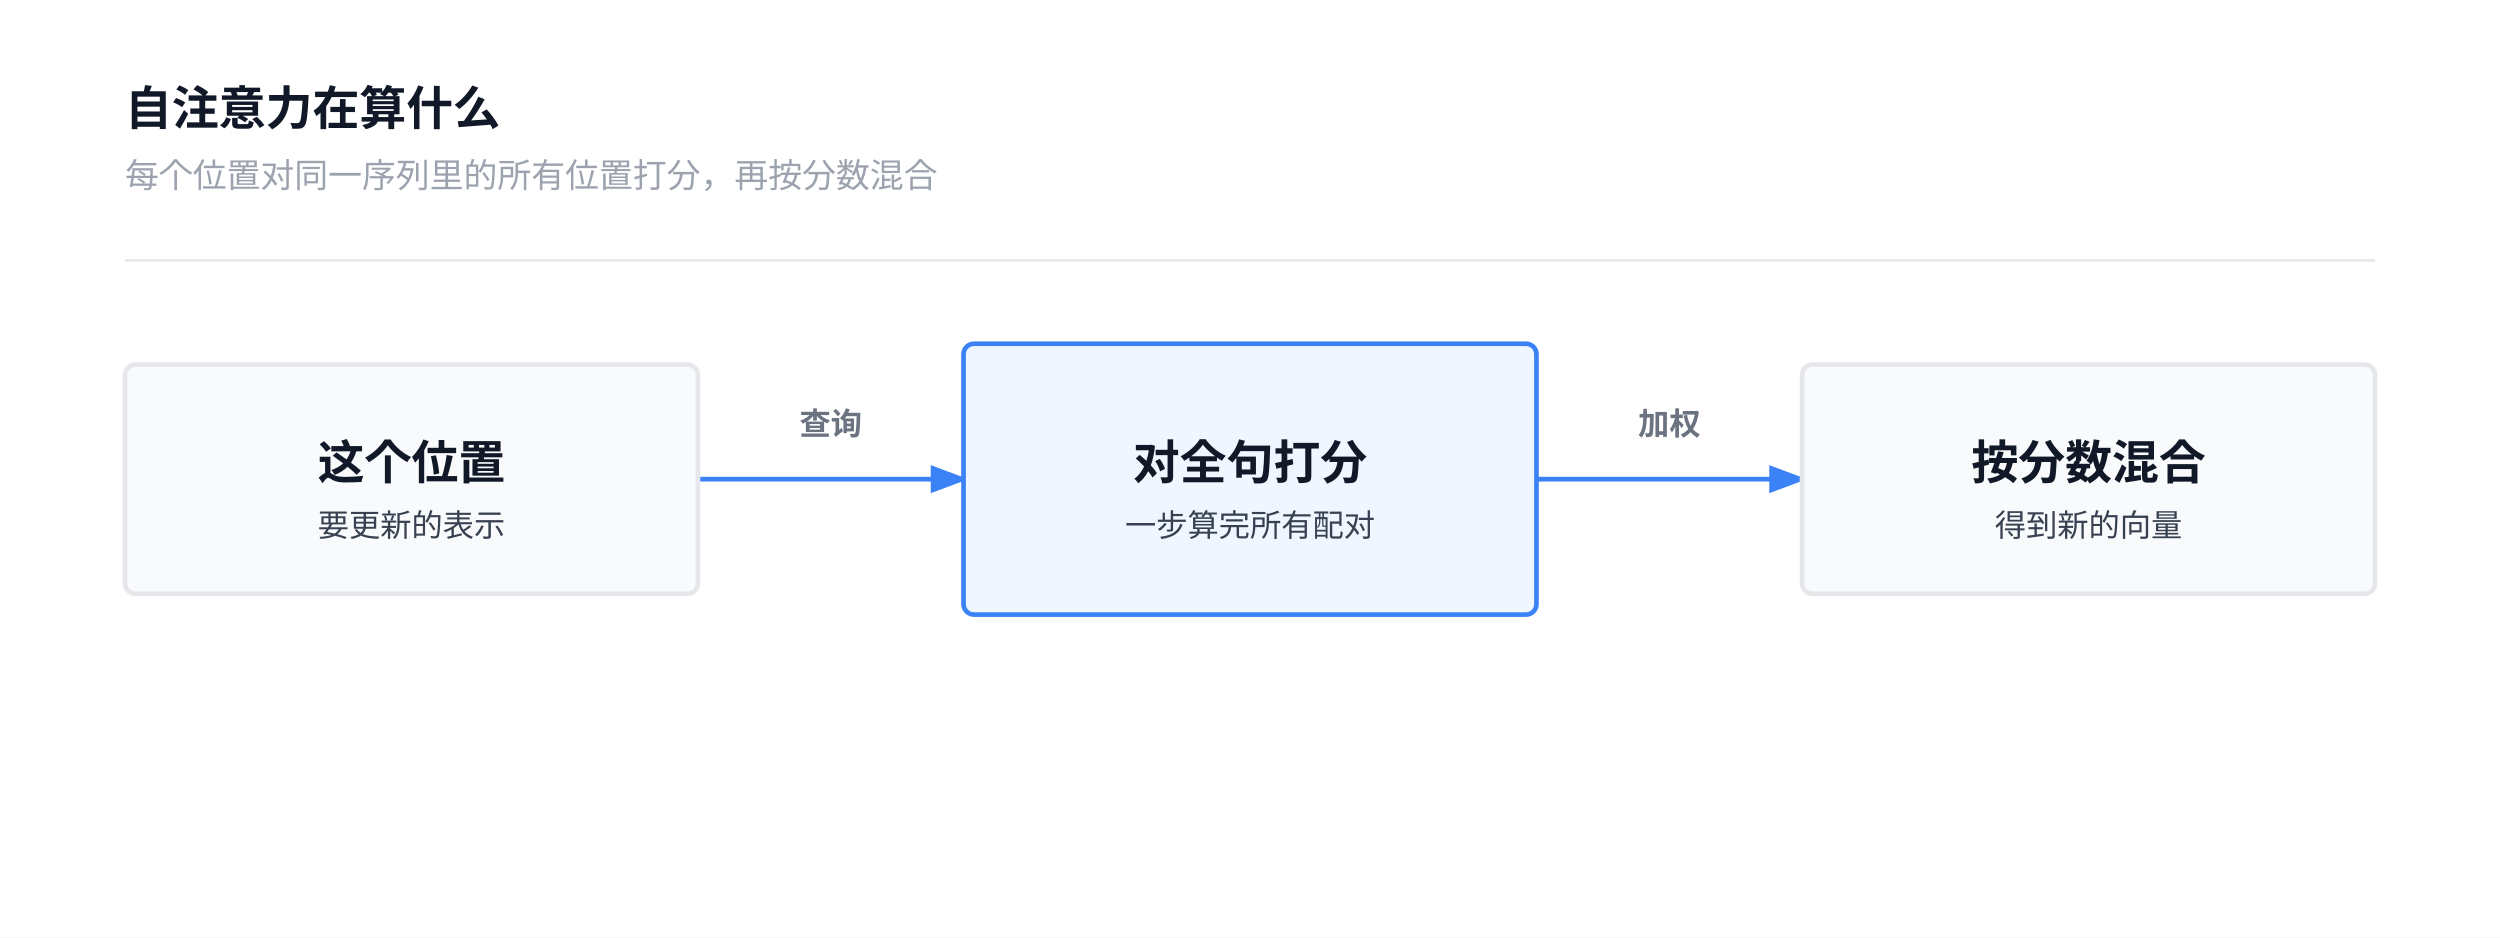
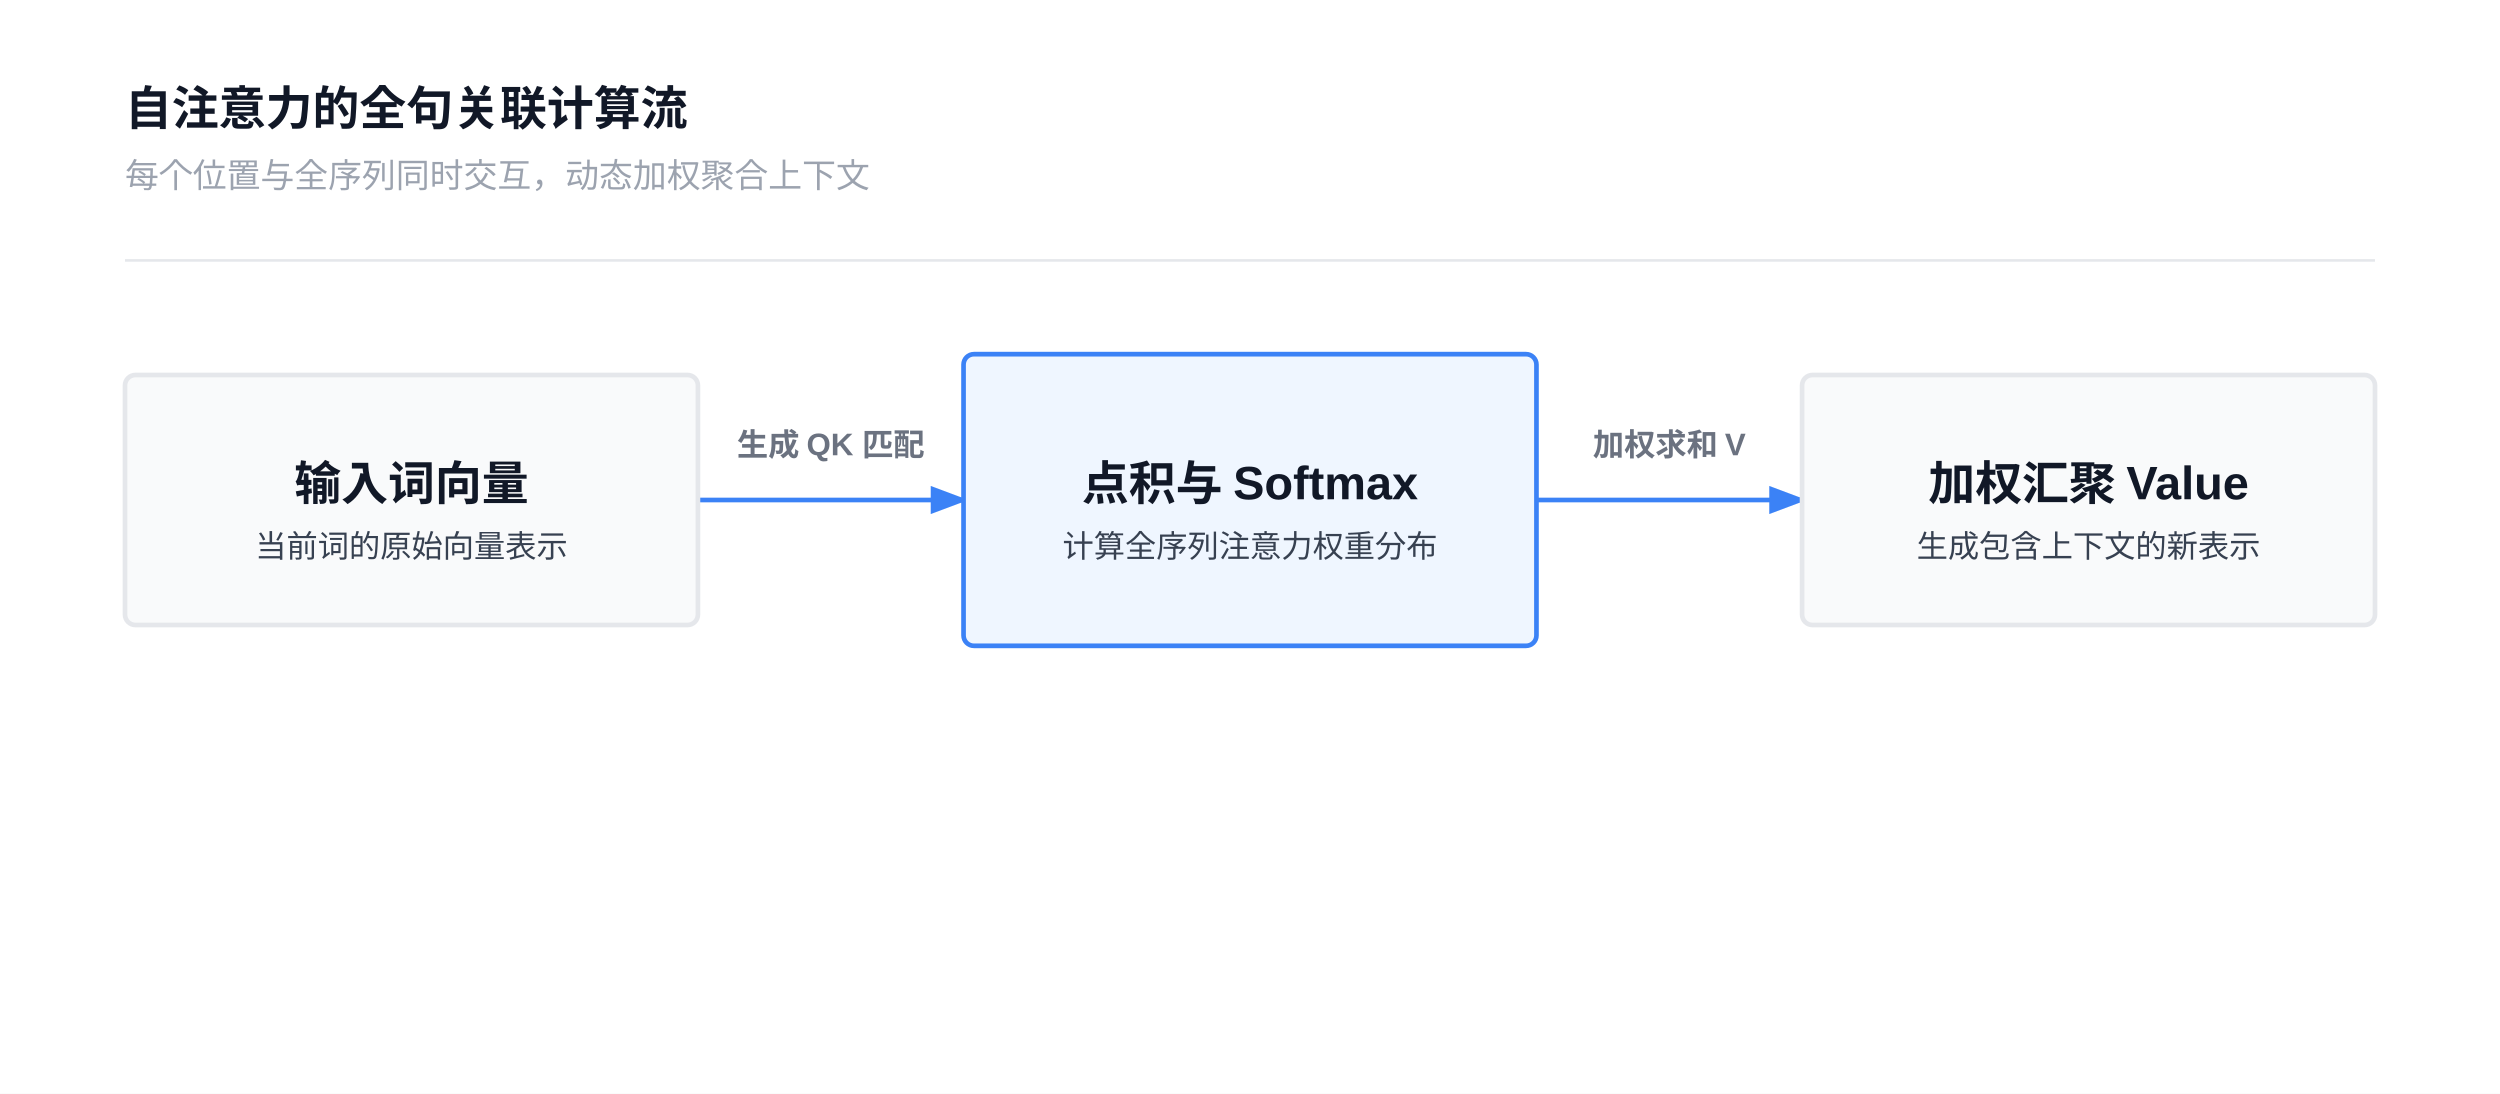
- <svg xmlns="http://www.w3.org/2000/svg" viewBox="0 0 960 360" width="960" height="360" data-generator="fireworks-tech-graph" data-schema-version="1" data-text-metrics="heuristic-v1" data-style-id="4" data-visual-theme="Notion Clean" data-diagram-type="flowchart" data-motion-scene="" data-semantic-profile="generic" data-semantic-valid="true" data-quality-profile="showcase" data-max-bends-per-edge="2" data-max-total-bends="8" data-max-route-stretch="1.35" data-max-bridged-crossings="0" data-min-node-gap="40.0" data-min-container-gutter="20.0" data-min-label-clearance="4.0" data-min-segment-length="16.0">
+ <svg xmlns="http://www.w3.org/2000/svg" viewBox="0 0 960 420" width="960" height="420" data-generator="fireworks-tech-graph" data-schema-version="1" data-text-metrics="heuristic-v1" data-style-id="4" data-visual-theme="Notion Clean" data-diagram-type="flowchart" data-motion-scene="" data-semantic-profile="generic" data-semantic-valid="true" data-quality-profile="showcase" data-max-bends-per-edge="2" data-max-total-bends="8" data-max-route-stretch="1.35" data-max-bridged-crossings="0" data-min-node-gap="40.0" data-min-container-gutter="20.0" data-min-label-clearance="4.0" data-min-segment-length="16.0">
  <defs>
    <marker id="arrowA" markerWidth="8" markerHeight="6" refX="7" refY="3" orient="auto">
      <polygon points="0 0, 8 3, 0 6" fill="#3b82f6" />
    </marker>
    <marker id="arrowB" markerWidth="8" markerHeight="6" refX="7" refY="3" orient="auto">
      <polygon points="0 0, 8 3, 0 6" fill="#3b82f6" />
    </marker>
    <marker id="arrowC" markerWidth="8" markerHeight="6" refX="7" refY="3" orient="auto">
      <polygon points="0 0, 8 3, 0 6" fill="#3b82f6" />
    </marker>
    <marker id="arrowE" markerWidth="8" markerHeight="6" refX="7" refY="3" orient="auto">
      <polygon points="0 0, 8 3, 0 6" fill="#3b82f6" />
    </marker>
    <marker id="arrowF" markerWidth="8" markerHeight="6" refX="7" refY="3" orient="auto">
      <polygon points="0 0, 8 3, 0 6" fill="#9ca3af" />
    </marker>
    <marker id="arrowG" markerWidth="8" markerHeight="6" refX="7" refY="3" orient="auto">
      <polygon points="0 0, 8 3, 0 6" fill="#9ca3af" />
    </marker>
    <marker id="arrowH" markerWidth="8" markerHeight="6" refX="7" refY="3" orient="auto">
      <polygon points="0 0, 8 3, 0 6" fill="#d1d5db" />
    </marker>
    <style>
    text { font-family: -apple-system, BlinkMacSystemFont, 'Segoe UI', 'Helvetica Neue', Arial, 'PingFang SC', 'Microsoft YaHei', 'Microsoft JhengHei', 'SimHei', sans-serif; }
    .title { font-size: 18px; font-weight: 700; fill: #111827; }
    .subtitle { font-size: 13px; font-weight: 500; fill: #9ca3af; }
    .section { font-size: 13px; font-weight: 700; fill: #9ca3af; letter-spacing: 1.4px; }
    .section-sub { font-size: 12px; font-weight: 500; fill: #d1d5db; }
    .node-title { font-weight: 700; fill: #111827; }
    .node-sub { font-size: 12px; font-weight: 500; fill: #374151; }
    .node-type { font-size: 11px; font-weight: 700; fill: #9ca3af; letter-spacing: 0.08em; }
    .arrow-label { font-size: 12px; font-weight: 600; fill: #6b7280; }
    .legend { font-size: 12px; font-weight: 500; fill: #6b7280; }
    .footnote { font-size: 12px; font-weight: 500; fill: #9ca3af; }
    .metric-label { font-size: 8.5px; font-weight: 700; fill: #9ca3af; text-transform: uppercase; }
    .metric-value { font-size: 9.5px; font-weight: 700; fill: #111827; }
    </style>
  </defs>
-   <rect data-graph-role="background" width="960.0" height="360.0" fill="#ffffff" />
-   <text x="48.0" y="48" text-anchor="start" class="title">自注意力在算什么</text>
-   <text x="48.0" y="72" text-anchor="start" class="subtitle">每个位置对同一序列里的所有位置打分，再按分数混合</text>
+   <rect data-graph-role="background" width="960.0" height="420.0" fill="#ffffff" />
+   <text x="48.0" y="48" text-anchor="start" class="title">自注意力的全句关联计算流</text>
+   <text x="48.0" y="72" text-anchor="start" class="subtitle">每个位置与全序列同时交互，动态加权聚合上下文</text>
  <line x1="48" y1="100" x2="912.0" y2="100" stroke="#e5e7eb" stroke-width="1" />
-   <path id="to-score" data-graph-role="edge" data-edge-id="to-score" data-source="here" data-target="score" data-edge-kind="flow" data-topic-id="" data-flow="control" data-motion-role="" data-motion-stage="" data-motion-order="" data-protocol="" data-via="" data-critical-path-id="" data-critical-hop="" data-critical-hops="" data-critical="false" data-bends="0" data-route-stretch="1.0" data-bridges="" d="M 268,184 L 370,184" fill="none" stroke="#3b82f6" stroke-width="1.8" stroke-linecap="round" stroke-linejoin="round" marker-end="url(#arrowA)" />
-   <path id="to-mix" data-graph-role="edge" data-edge-id="to-mix" data-source="score" data-target="mix" data-edge-kind="flow" data-topic-id="" data-flow="control" data-motion-role="" data-motion-stage="" data-motion-order="" data-protocol="" data-via="" data-critical-path-id="" data-critical-hop="" data-critical-hops="" data-critical="false" data-bends="0" data-route-stretch="1.0" data-bridges="" d="M 590,184 L 692,184" fill="none" stroke="#3b82f6" stroke-width="1.8" stroke-linecap="round" stroke-linejoin="round" marker-end="url(#arrowA)" />
-   <g id="node-here" data-graph-role="node" data-node-id="here" data-semantic-role="rect" data-motion-role="" data-motion-stage="" data-motion-order="" data-parent="" data-deployment-id="" data-topic-id="" data-span-id="" data-station-order="" data-status="" data-start-ms="" data-duration-ms="" data-parent-span="" data-graph-bounds="48,140,268,228">
-     <rect x="48.0" y="140.0" width="220.0" height="88.0" rx="4.0" fill="#f9fafb" stroke="#e5e7eb" stroke-width="1.8" />
-     <text x="158.0" y="184.0" text-anchor="middle" class="node-title" font-size="18.0">这个位置</text>
-     <text x="158.0" y="206.0" text-anchor="middle" class="node-sub">要更新的表示</text>
+   <path id="to-score" data-graph-role="edge" data-edge-id="to-score" data-source="here" data-target="score" data-edge-kind="flow" data-topic-id="" data-flow="control" data-motion-role="" data-motion-stage="" data-motion-order="" data-protocol="" data-via="" data-critical-path-id="" data-critical-hop="" data-critical-hops="" data-critical="false" data-bends="0" data-route-stretch="1.0" data-bridges="" d="M 268,192 L 370,192" fill="none" stroke="#3b82f6" stroke-width="1.8" stroke-linecap="round" stroke-linejoin="round" marker-end="url(#arrowA)" />
+   <path id="to-mix" data-graph-role="edge" data-edge-id="to-mix" data-source="score" data-target="mix" data-edge-kind="flow" data-topic-id="" data-flow="control" data-motion-role="" data-motion-stage="" data-motion-order="" data-protocol="" data-via="" data-critical-path-id="" data-critical-hop="" data-critical-hops="" data-critical="false" data-bends="0" data-route-stretch="1.0" data-bridges="" d="M 590,192 L 692,192" fill="none" stroke="#3b82f6" stroke-width="1.8" stroke-linecap="round" stroke-linejoin="round" marker-end="url(#arrowA)" />
+   <g id="node-here" data-graph-role="node" data-node-id="here" data-semantic-role="rect" data-motion-role="" data-motion-stage="" data-motion-order="" data-parent="" data-deployment-id="" data-topic-id="" data-span-id="" data-station-order="" data-status="" data-start-ms="" data-duration-ms="" data-parent-span="" data-graph-bounds="48,144,268,240">
+     <rect x="48.0" y="144.0" width="220.0" height="96.0" rx="4.0" fill="#f9fafb" stroke="#e5e7eb" stroke-width="1.8" />
+     <text x="158.0" y="192.0" text-anchor="middle" class="node-title" font-size="18.0">输入词向量</text>
+     <text x="158.0" y="214.0" text-anchor="middle" class="node-sub">当前词的原始向量表示</text>
  </g>
-   <g id="node-score" data-graph-role="node" data-node-id="score" data-semantic-role="rect" data-motion-role="" data-motion-stage="" data-motion-order="" data-parent="" data-deployment-id="" data-topic-id="" data-span-id="" data-station-order="" data-status="" data-start-ms="" data-duration-ms="" data-parent-span="" data-graph-bounds="370,132,590,236">
-     <rect x="370.0" y="132.0" width="220.0" height="104.0" rx="4.0" fill="#eff6ff" stroke="#3b82f6" stroke-width="1.8" />
-     <text x="480.0" y="184.0" text-anchor="middle" class="node-title" font-size="18.0">对全句打分</text>
-     <text x="480.0" y="206.0" text-anchor="middle" class="node-sub">一步算完所有配对</text>
+   <g id="node-score" data-graph-role="node" data-node-id="score" data-semantic-role="rect" data-motion-role="" data-motion-stage="" data-motion-order="" data-parent="" data-deployment-id="" data-topic-id="" data-span-id="" data-station-order="" data-status="" data-start-ms="" data-duration-ms="" data-parent-span="" data-graph-bounds="370,136,590,248">
+     <rect x="370.0" y="136.0" width="220.0" height="112.0" rx="4.0" fill="#eff6ff" stroke="#3b82f6" stroke-width="1.8" />
+     <text x="480.0" y="192.0" text-anchor="middle" class="node-title" font-size="18.0">点积与 Softmax</text>
+     <text x="480.0" y="214.0" text-anchor="middle" class="node-sub">计算全序列注意力权重分布</text>
  </g>
-   <g id="node-mix" data-graph-role="node" data-node-id="mix" data-semantic-role="rect" data-motion-role="" data-motion-stage="" data-motion-order="" data-parent="" data-deployment-id="" data-topic-id="" data-span-id="" data-station-order="" data-status="" data-start-ms="" data-duration-ms="" data-parent-span="" data-graph-bounds="692,140,912,228">
-     <rect x="692.0" y="140.0" width="220.0" height="88.0" rx="4.0" fill="#f9fafb" stroke="#e5e7eb" stroke-width="1.8" />
-     <text x="802.0" y="184.0" text-anchor="middle" class="node-title" font-size="18.0">按分数混合</text>
-     <text x="802.0" y="206.0" text-anchor="middle" class="node-sub">得到新的向量</text>
+   <g id="node-mix" data-graph-role="node" data-node-id="mix" data-semantic-role="rect" data-motion-role="" data-motion-stage="" data-motion-order="" data-parent="" data-deployment-id="" data-topic-id="" data-span-id="" data-station-order="" data-status="" data-start-ms="" data-duration-ms="" data-parent-span="" data-graph-bounds="692,144,912,240">
+     <rect x="692.0" y="144.0" width="220.0" height="96.0" rx="4.0" fill="#f9fafb" stroke="#e5e7eb" stroke-width="1.8" />
+     <text x="802.0" y="192.0" text-anchor="middle" class="node-title" font-size="18.0">加权汇聚 Value</text>
+     <text x="802.0" y="214.0" text-anchor="middle" class="node-sub">生成包含上下文的新表示</text>
  </g>
-   <g id="to-score-label" data-graph-role="label" data-owner="to-score" data-graph-bounds="300,153,338,173">
-     <rect x="300.0" y="153.0" width="38.0" height="20" rx="6" fill="#ffffff" opacity="0.96" />
-     <text x="319.0" y="167.0" text-anchor="middle" class="arrow-label">查询</text>
+   <g id="to-score-label" data-graph-role="label" data-owner="to-score" data-graph-bounds="276.72,161,361.28,181">
+     <rect x="276.72" y="161.0" width="84.56" height="20" rx="6" fill="#ffffff" opacity="0.96" />
+     <text x="319.0" y="175.0" text-anchor="middle" class="arrow-label">生成 QK 匹配</text>
  </g>
-   <g id="to-mix-label" data-graph-role="label" data-owner="to-mix" data-graph-bounds="622,153,660,173">
-     <rect x="622.0" y="153.0" width="38.0" height="20" rx="6" fill="#ffffff" opacity="0.96" />
-     <text x="641.0" y="167.0" text-anchor="middle" class="arrow-label">加权</text>
+   <g id="to-mix-label" data-graph-role="label" data-owner="to-mix" data-graph-bounds="604.36,161,677.64,181">
+     <rect x="604.36" y="161.0" width="73.28" height="20" rx="6" fill="#ffffff" opacity="0.96" />
+     <text x="641.0" y="175.0" text-anchor="middle" class="arrow-label">加权求和 V</text>
  </g>
</svg>
